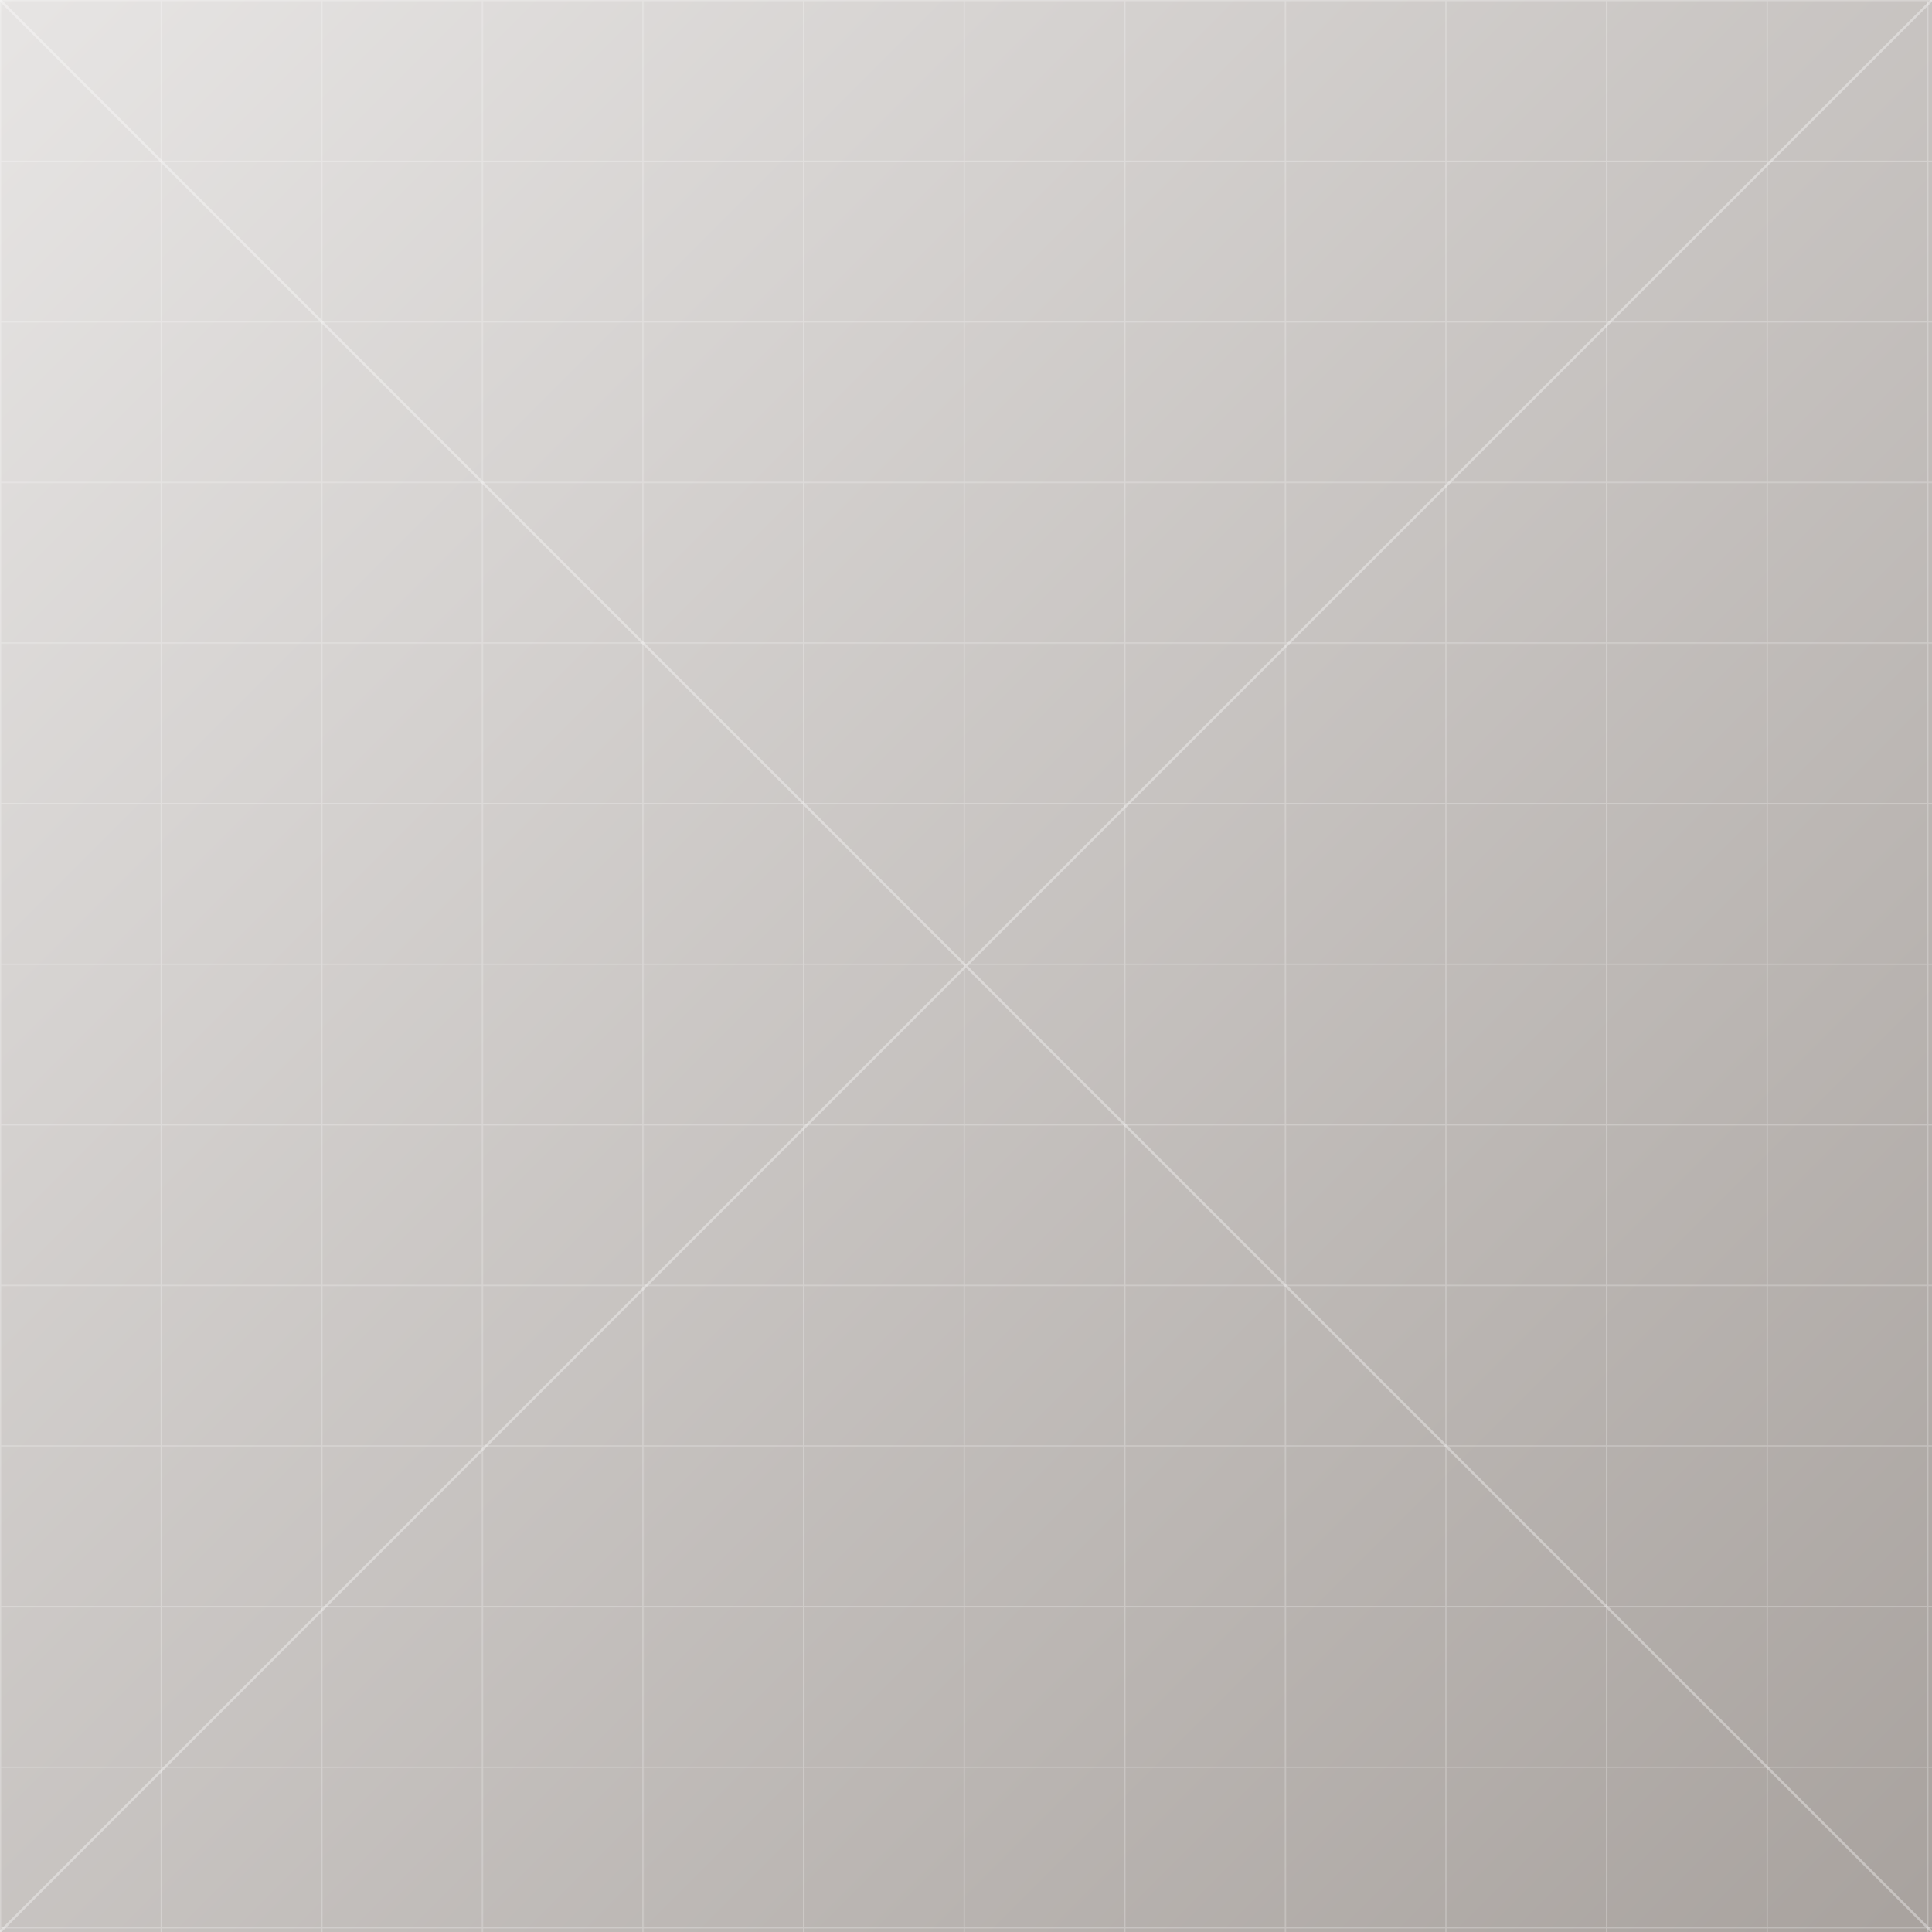
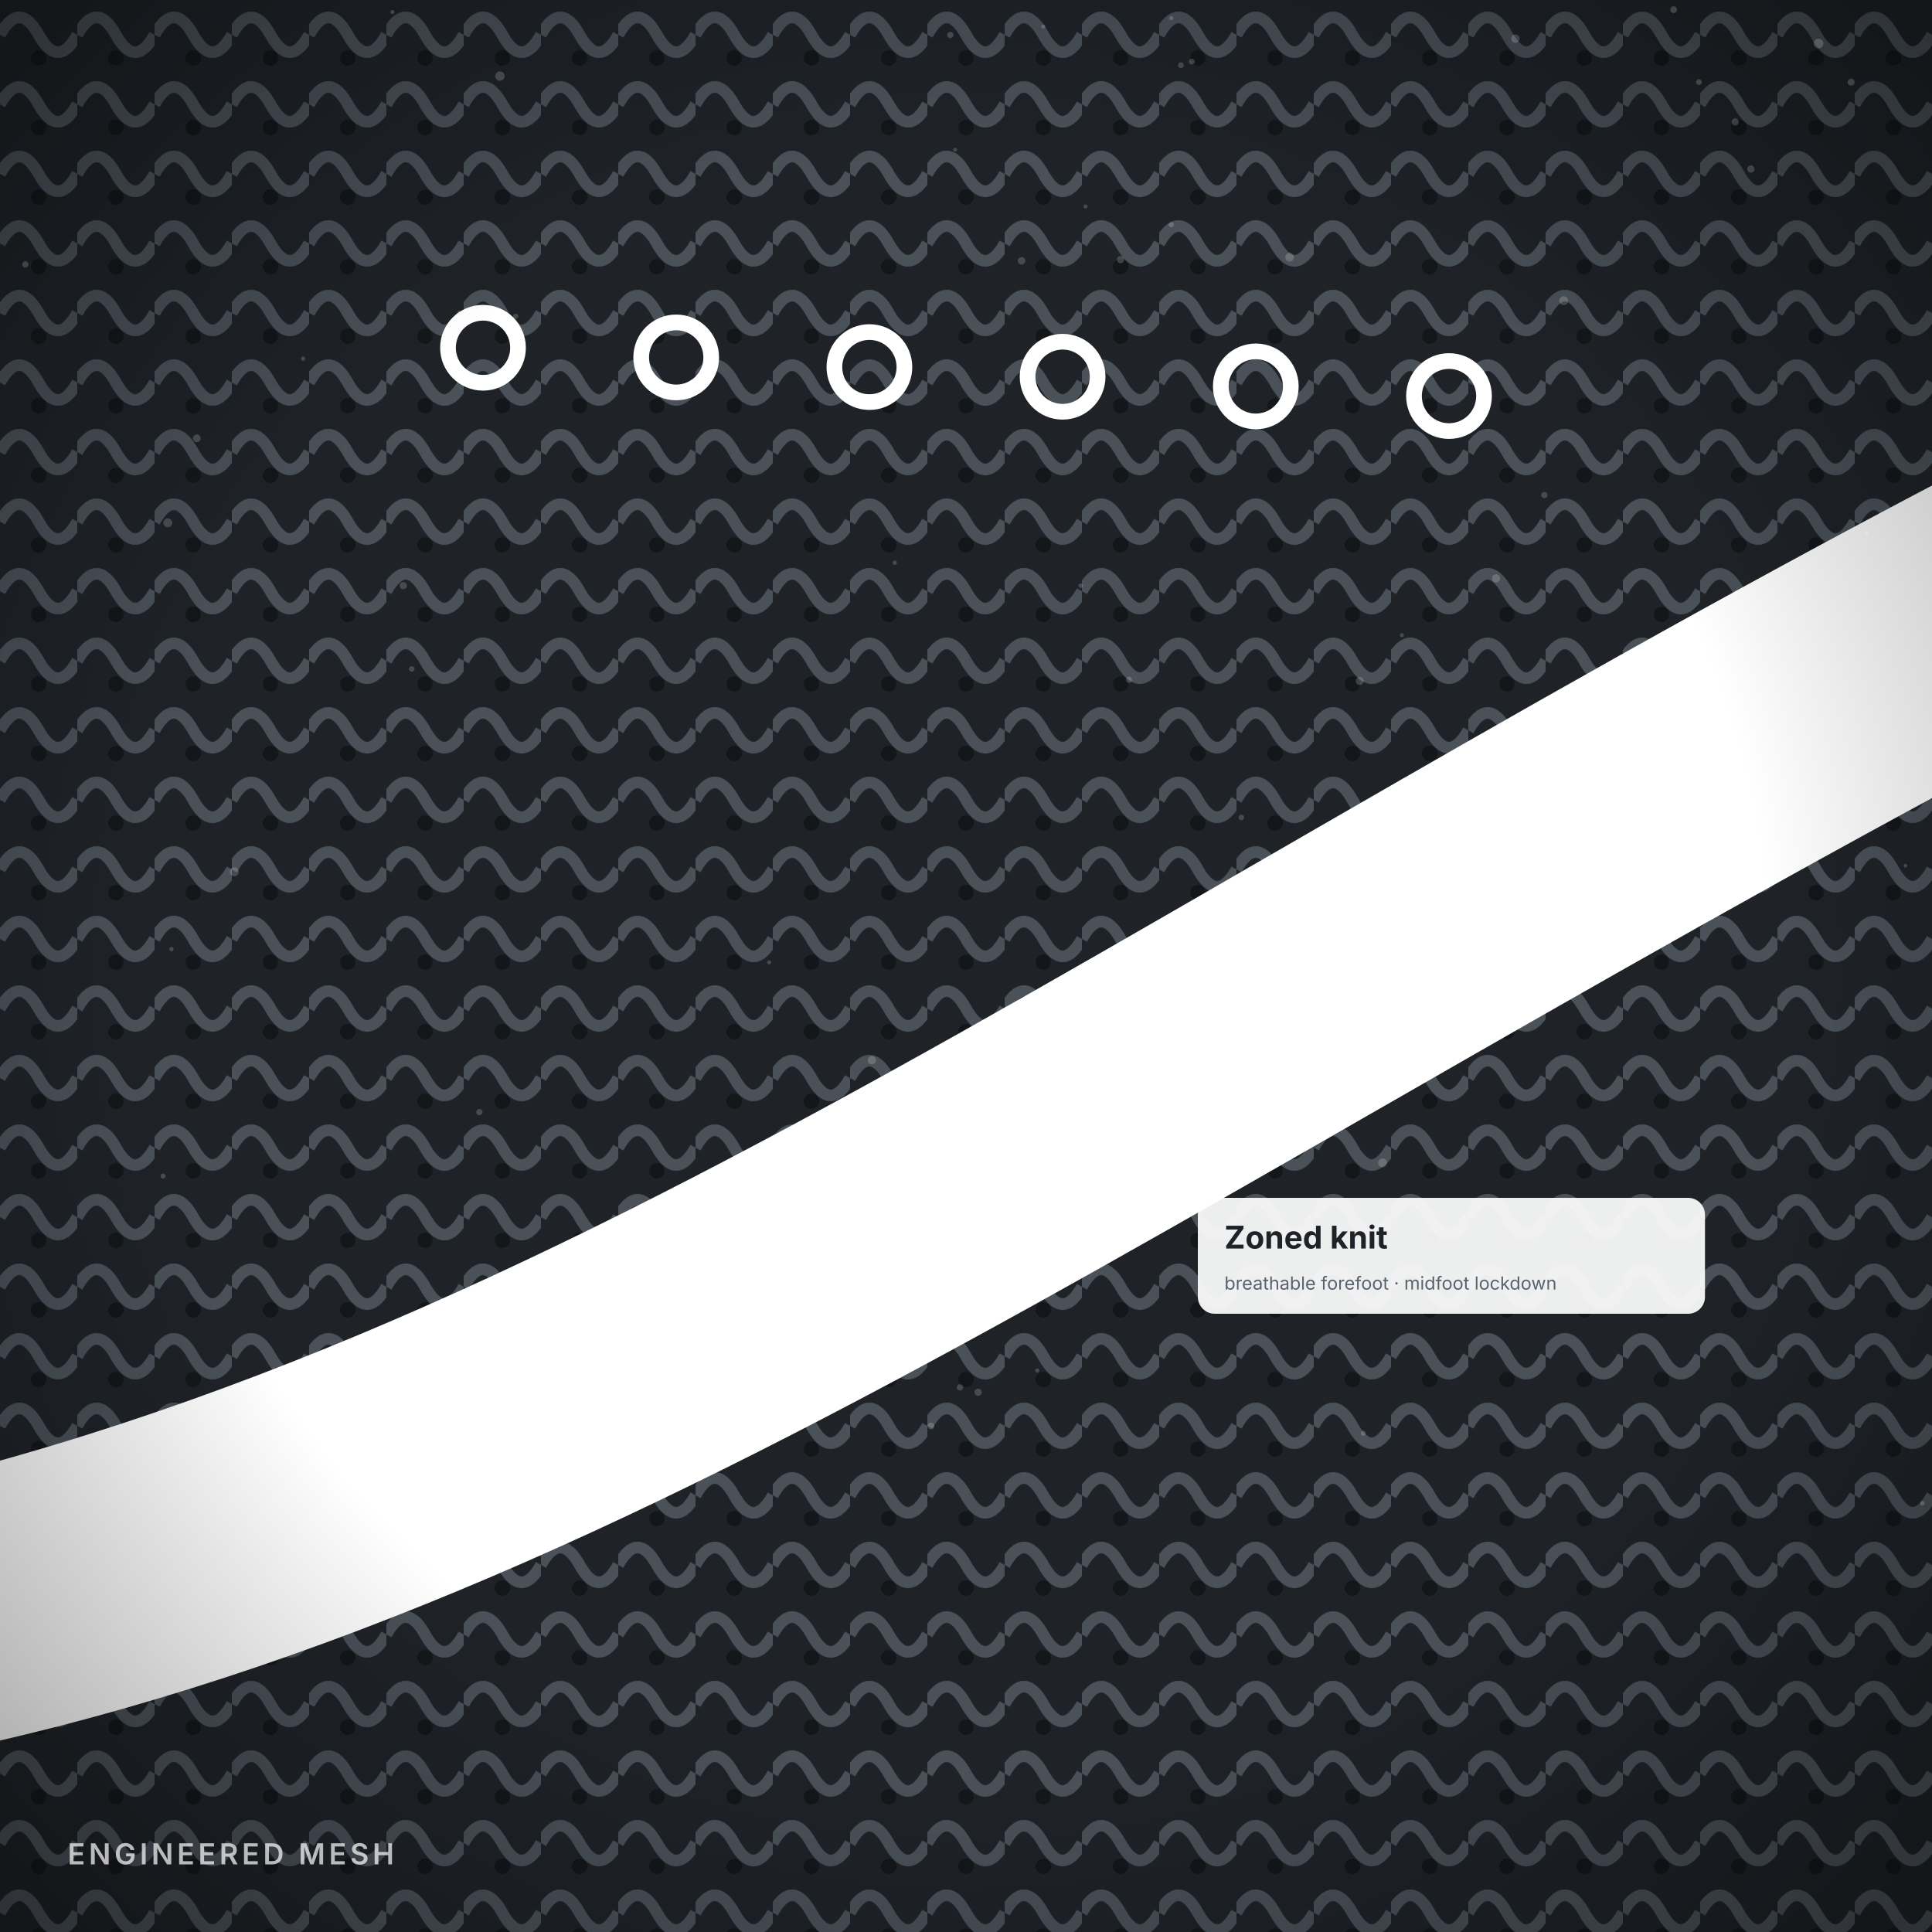
- <svg xmlns="http://www.w3.org/2000/svg" width="1600" height="1600" viewBox="0 0 1600 1600" role="img" aria-label="pdp-3 1600x1600 占位图">
+ <svg xmlns="http://www.w3.org/2000/svg" width="1600" height="1600" viewBox="0 0 1600 1600" role="img" aria-label="Air Runner 2 鞋面细节: 工程网眼编织微距">
  <defs>
-     <linearGradient id="g" x1="0" y1="0" x2="1" y2="1">
-       <stop offset="0" stop-color="#e7e5e4" />
-       <stop offset="1" stop-color="#a8a29e" />
-     </linearGradient>
-     <pattern id="p" width="133" height="133" patternUnits="userSpaceOnUse">
-       <path d="M133 0H0V133" fill="none" stroke="#ffffff" stroke-opacity=".25" stroke-width="2" />
+     <pattern id="k" width="64.0" height="57.6" patternUnits="userSpaceOnUse">
+       <path d="M0 28.8 Q16.0 0 32.0 28.8 T64.0 28.8" fill="none" stroke="#6e7781" stroke-width="9.6" stroke-opacity=".55" />
+       <circle cx="32.0" cy="48.0" r="6.4" fill="#000" fill-opacity=".35" />
    </pattern>
+     <radialGradient id="v" cx=".5" cy=".5" r=".75">
+       <stop offset=".55" stop-color="#000" stop-opacity="0" />
+       <stop offset="1" stop-color="#000" stop-opacity=".45" />
+     </radialGradient>
  </defs>
-   <rect width="1600" height="1600" fill="url(#g)" />
-   <rect width="1600" height="1600" fill="url(#p)" />
-   <path d="M0 0L1600 1600M1600 0L0 1600" stroke="#ffffff" stroke-opacity=".35" stroke-width="2" />
-   <g font-family="ui-sans-serif, system-ui, sans-serif" text-anchor="middle" fill="#334155">
+   <rect x="0" y="0" width="1600" height="1600" rx="0" fill="#1f2328" />
+   <rect x="0" y="0" width="1600" height="1600" rx="0" fill="url(#k)" />
+   <path d="M-160 1248 C480 1120 960 720 1760 320 L1760 576 C960 992 480 1376 -160 1472Z" fill="#ffffff" />
+   <circle cx="400" cy="288" r="29" fill="none" stroke="#ffffff" stroke-width="13" />
+   <circle cx="560" cy="296" r="29" fill="none" stroke="#ffffff" stroke-width="13" />
+   <circle cx="720" cy="304" r="29" fill="none" stroke="#ffffff" stroke-width="13" />
+   <circle cx="880" cy="312" r="29" fill="none" stroke="#ffffff" stroke-width="13" />
+   <circle cx="1040" cy="320" r="29" fill="none" stroke="#ffffff" stroke-width="13" />
+   <circle cx="1200" cy="328" r="29" fill="none" stroke="#ffffff" stroke-width="13" />
+   <rect x="0" y="0" width="1600" height="1600" rx="0" fill="url(#v)" />
+   <g>
+     <circle cx="741" cy="466" r="1.8" fill="#ffffff" fill-opacity="0.18" />
+     <circle cx="1386" cy="8" r="2.8" fill="#ffffff" fill-opacity="0.18" />
+     <circle cx="1437" cy="101" r="2.9" fill="#ffffff" fill-opacity="0.18" />
+     <circle cx="987" cy="51" r="2.4" fill="#ffffff" fill-opacity="0.18" />
+     <circle cx="1126" cy="564" r="3.3" fill="#ffffff" fill-opacity="0.18" />
+     <circle cx="251" cy="297" r="1.8" fill="#ffffff" fill-opacity="0.18" />
+     <circle cx="810" cy="1153" r="3.0" fill="#ffffff" fill-opacity="0.18" />
+     <circle cx="1239" cy="479" r="3.4" fill="#ffffff" fill-opacity="0.18" />
+     <circle cx="163" cy="363" r="3.2" fill="#ffffff" fill-opacity="0.18" />
+     <circle cx="1161" cy="526" r="1.7" fill="#ffffff" fill-opacity="0.18" />
+     <circle cx="427" cy="262" r="2.2" fill="#ffffff" fill-opacity="0.18" />
+     <circle cx="1295" cy="249" r="3.7" fill="#ffffff" fill-opacity="0.18" />
+     <circle cx="1407" cy="68" r="2.4" fill="#ffffff" fill-opacity="0.18" />
+     <circle cx="787" cy="29" r="2.6" fill="#ffffff" fill-opacity="0.18" />
+     <circle cx="1450" cy="140" r="3.0" fill="#ffffff" fill-opacity="0.18" />
+     <circle cx="194" cy="722" r="3.7" fill="#ffffff" fill-opacity="0.18" />
+     <circle cx="325" cy="10" r="1.7" fill="#ffffff" fill-opacity="0.18" />
+     <circle cx="864" cy="22" r="1.7" fill="#ffffff" fill-opacity="0.18" />
+     <circle cx="795" cy="1149" r="2.6" fill="#ffffff" fill-opacity="0.18" />
+     <circle cx="637" cy="797" r="1.7" fill="#ffffff" fill-opacity="0.18" />
+     <circle cx="928" cy="215" r="3.0" fill="#ffffff" fill-opacity="0.18" />
+     <circle cx="1533" cy="68" r="2.9" fill="#ffffff" fill-opacity="0.18" />
+     <circle cx="970" cy="186" r="2.2" fill="#ffffff" fill-opacity="0.18" />
+     <circle cx="1592" cy="1245" r="1.8" fill="#ffffff" fill-opacity="0.18" />
+     <circle cx="1129" cy="1187" r="2.1" fill="#ffffff" fill-opacity="0.18" />
+     <circle cx="978" cy="54" r="2.4" fill="#ffffff" fill-opacity="0.18" />
+     <circle cx="1079" cy="737" r="3.4" fill="#ffffff" fill-opacity="0.18" />
+     <circle cx="139" cy="433" r="3.7" fill="#ffffff" fill-opacity="0.18" />
+     <circle cx="935" cy="563" r="2.5" fill="#ffffff" fill-opacity="0.18" />
+     <circle cx="1578" cy="717" r="1.5" fill="#ffffff" fill-opacity="0.18" />
+     <circle cx="1279" cy="410" r="2.6" fill="#ffffff" fill-opacity="0.18" />
+     <circle cx="341" cy="554" r="2.3" fill="#ffffff" fill-opacity="0.18" />
+     <circle cx="142" cy="786" r="1.8" fill="#ffffff" fill-opacity="0.18" />
+     <circle cx="1255" cy="32" r="3.5" fill="#ffffff" fill-opacity="0.18" />
+     <circle cx="1292" cy="621" r="3.3" fill="#ffffff" fill-opacity="0.18" />
+     <circle cx="397" cy="921" r="2.6" fill="#ffffff" fill-opacity="0.18" />
+     <circle cx="370" cy="1203" r="2.5" fill="#ffffff" fill-opacity="0.18" />
+     <circle cx="597" cy="1073" r="2.4" fill="#ffffff" fill-opacity="0.18" />
+     <circle cx="1068" cy="213" r="3.6" fill="#ffffff" fill-opacity="0.18" />
+     <circle cx="414" cy="63" r="3.9" fill="#ffffff" fill-opacity="0.18" />
+     <circle cx="276" cy="1181" r="4.0" fill="#ffffff" fill-opacity="0.18" />
+     <circle cx="970" cy="15" r="1.7" fill="#ffffff" fill-opacity="0.18" />
+     <circle cx="334" cy="485" r="3.0" fill="#ffffff" fill-opacity="0.18" />
+     <circle cx="1546" cy="442" r="1.9" fill="#ffffff" fill-opacity="0.18" />
+     <circle cx="899" cy="171" r="1.7" fill="#ffffff" fill-opacity="0.18" />
+     <circle cx="890" cy="869" r="1.7" fill="#ffffff" fill-opacity="0.18" />
+     <circle cx="722" cy="878" r="3.4" fill="#ffffff" fill-opacity="0.18" />
+     <circle cx="613" cy="1107" r="1.9" fill="#ffffff" fill-opacity="0.18" />
+     <circle cx="1145" cy="963" r="3.7" fill="#ffffff" fill-opacity="0.18" />
+     <circle cx="791" cy="124" r="1.6" fill="#ffffff" fill-opacity="0.18" />
+     <circle cx="846" cy="216" r="3.1" fill="#ffffff" fill-opacity="0.18" />
+     <circle cx="135" cy="974" r="2.1" fill="#ffffff" fill-opacity="0.18" />
+     <circle cx="21" cy="219" r="2.6" fill="#ffffff" fill-opacity="0.18" />
+     <circle cx="895" cy="485" r="1.9" fill="#ffffff" fill-opacity="0.18" />
+     <circle cx="771" cy="1181" r="2.8" fill="#ffffff" fill-opacity="0.18" />
+     <circle cx="1506" cy="36" r="4.0" fill="#ffffff" fill-opacity="0.18" />
+     <circle cx="1422" cy="679" r="2.8" fill="#ffffff" fill-opacity="0.18" />
+     <circle cx="859" cy="1135" r="1.7" fill="#ffffff" fill-opacity="0.18" />
+     <circle cx="1028" cy="677" r="2.3" fill="#ffffff" fill-opacity="0.18" />
+     <circle cx="1160" cy="899" r="1.8" fill="#ffffff" fill-opacity="0.18" />
+   </g>
+   <g font-family="Inter, ui-sans-serif, system-ui, -apple-system, PingFang SC, sans-serif">
+     <rect x="992" y="992" width="420" height="96" rx="14" fill="#ffffff" fill-opacity=".92" />
+     <text x="1014" y="1034" font-size="26" font-weight="650" fill="#1f2328" text-anchor="start">Zoned knit</text>
+     <text x="1014" y="1068" font-size="15" font-weight="400" fill="#59636e" text-anchor="start">breathable forefoot · midfoot lockdown</text>
+   </g>
+   <g font-family="Inter, ui-sans-serif, system-ui, -apple-system, PingFang SC, sans-serif">
+     <text x="56" y="1544" font-size="24" font-weight="600" fill="#ffffff" text-anchor="start" fill-opacity=".7" letter-spacing="3">ENGINEERED MESH</text>
  </g>
</svg>
